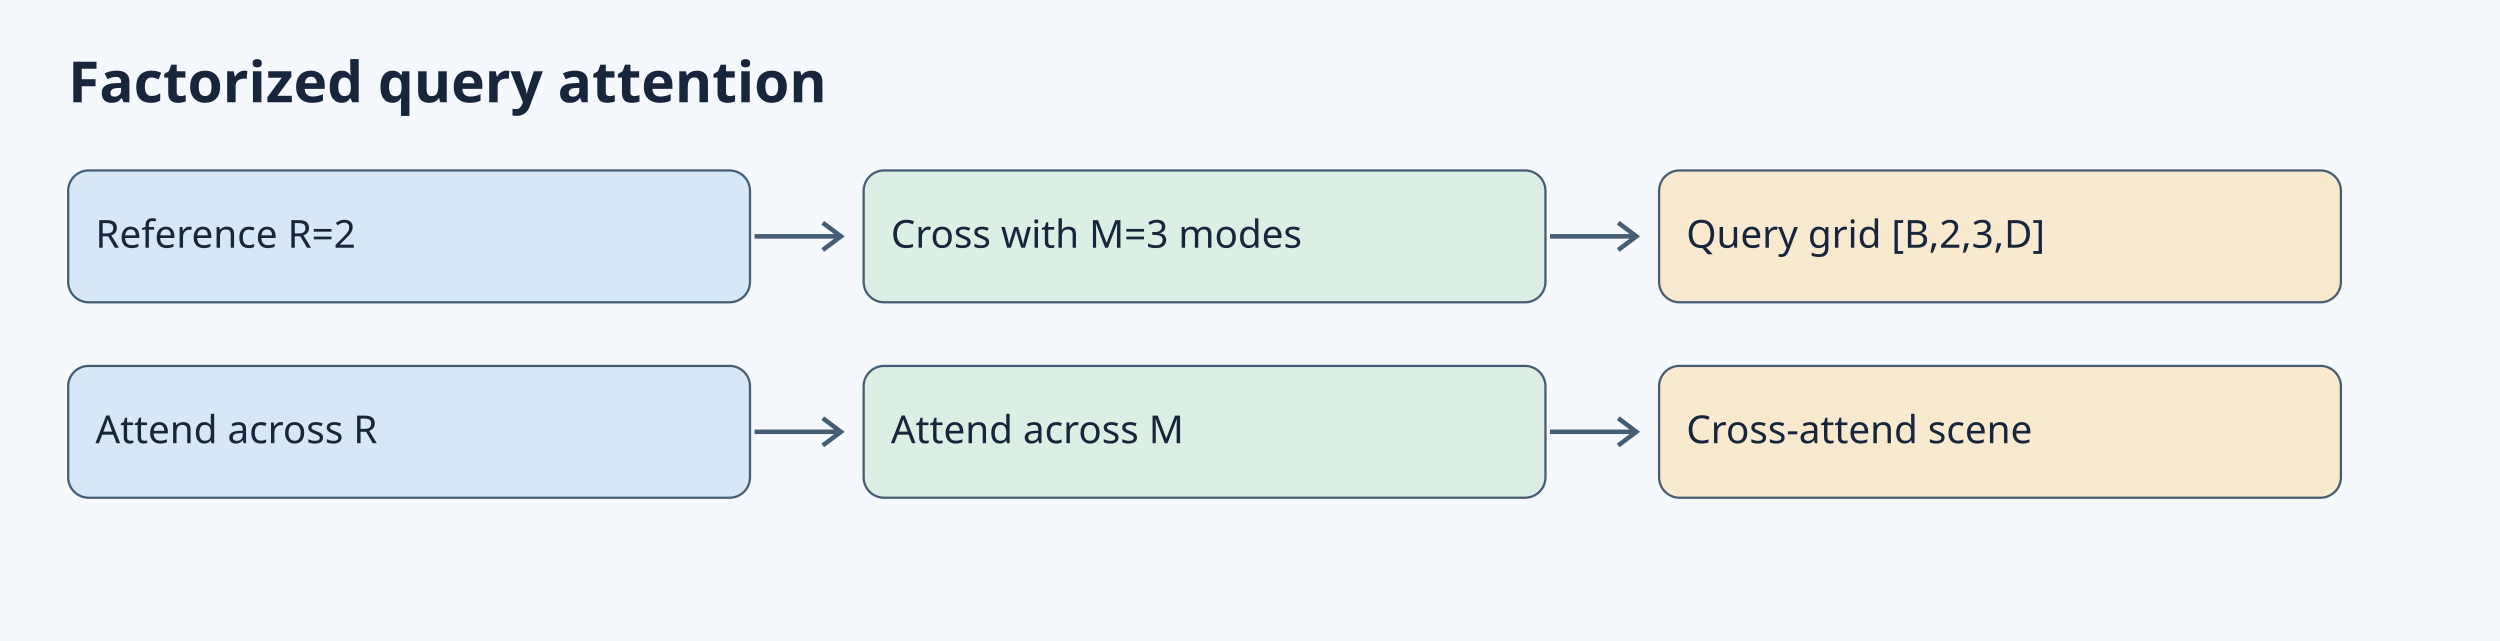
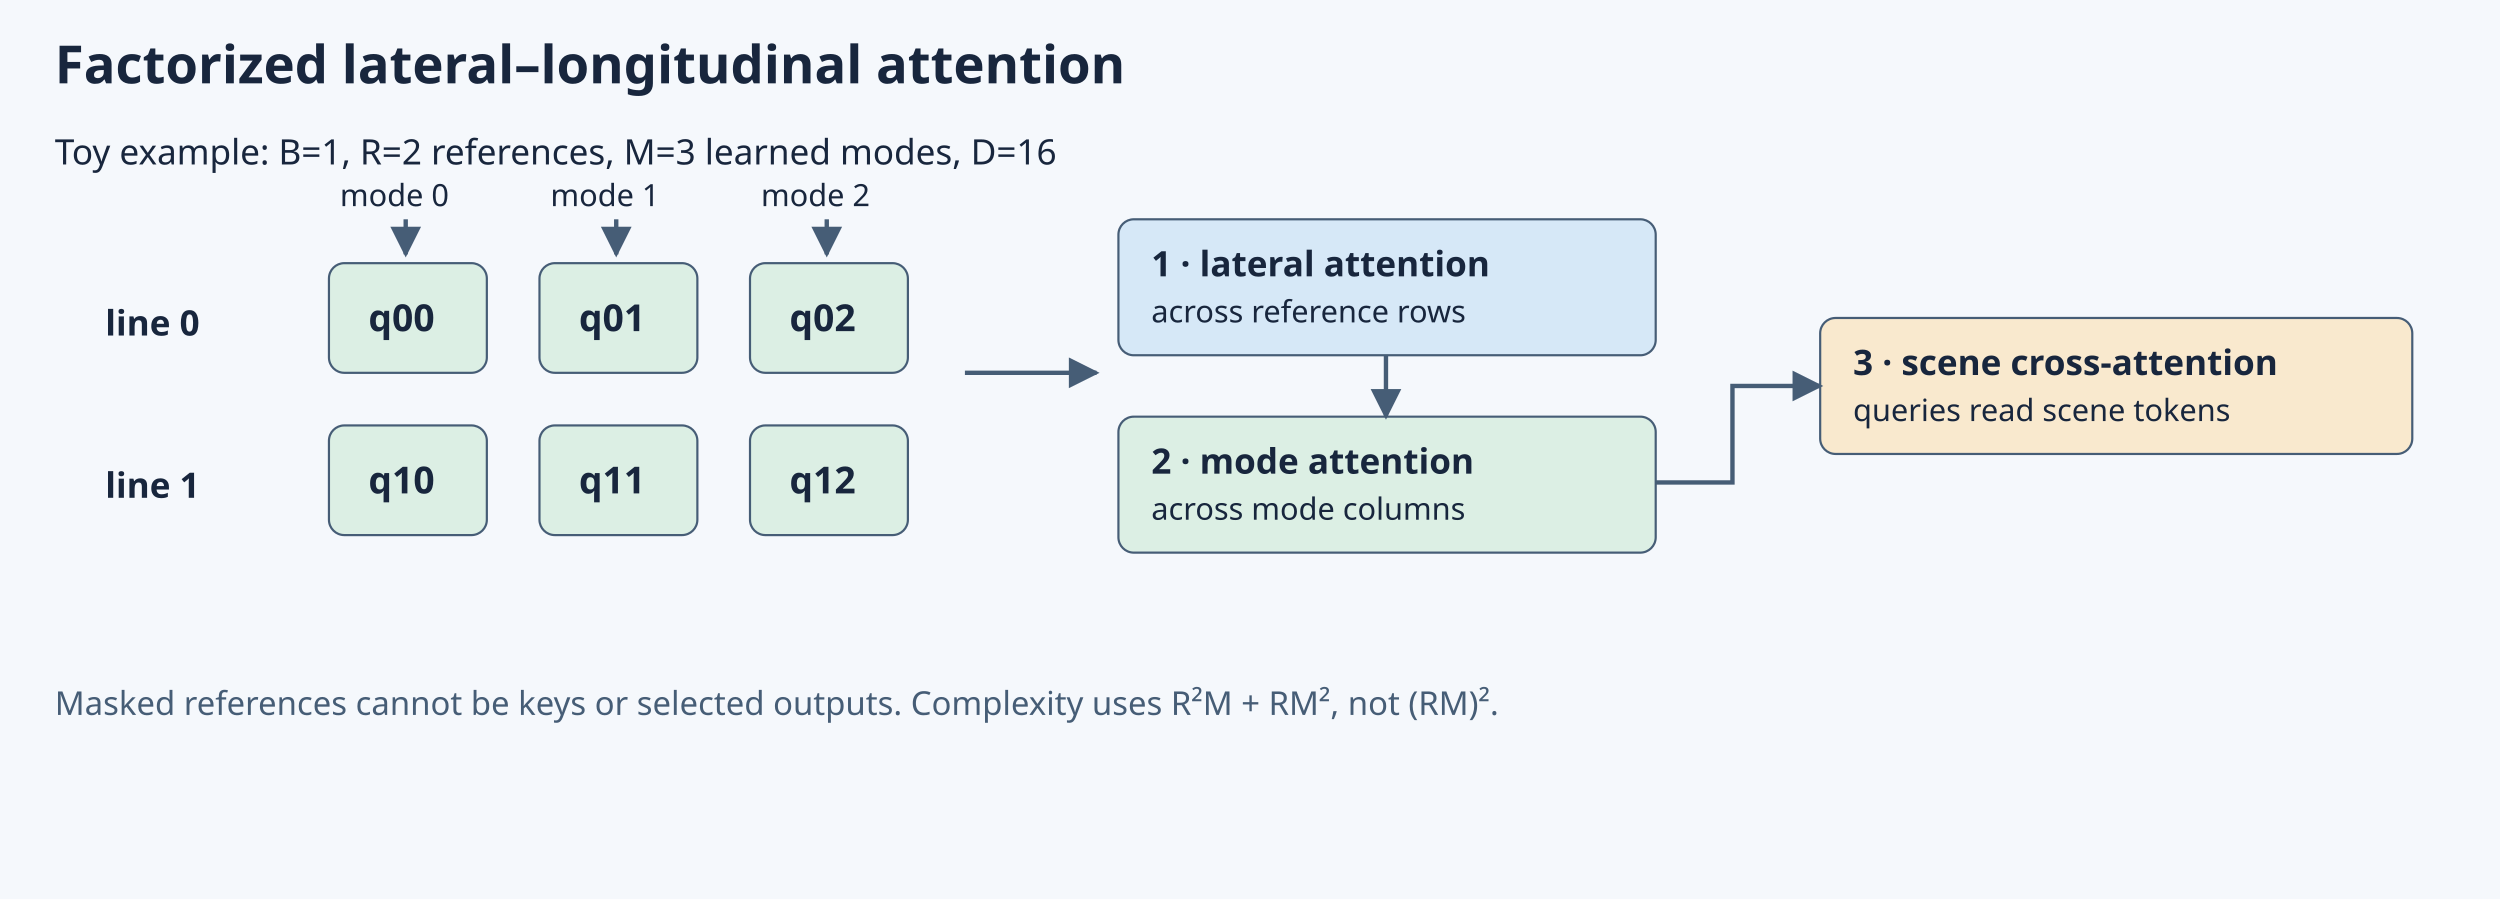
- <svg xmlns="http://www.w3.org/2000/svg" width="1100" height="282" viewBox="0 0 1100 282">
+ <svg xmlns="http://www.w3.org/2000/svg" width="1140" height="410" viewBox="0 0 1140 410">
  <rect width="100%" height="100%" fill="#f5f8fc" />
-   <text x="30" y="45" font-family="sans-serif" font-size="25" font-weight="bold" fill="#18263d">Factorized query attention</text>
-   <rect x="30" y="75" width="300" height="58" rx="9" fill="#d6e8f7" stroke="#465d76" />
-   <text x="42" y="109" font-family="sans-serif" font-size="17" fill="#18263d">Reference R=2</text>
-   <path d="M332 104 h 38 m -8 -6 l 8 6 -8 6" fill="none" stroke="#465d76" stroke-width="2" />
-   <rect x="380" y="75" width="300" height="58" rx="9" fill="#dcefe4" stroke="#465d76" />
-   <text x="392" y="109" font-family="sans-serif" font-size="17" fill="#18263d">Cross with M=3 modes</text>
-   <path d="M682 104 h 38 m -8 -6 l 8 6 -8 6" fill="none" stroke="#465d76" stroke-width="2" />
-   <rect x="730" y="75" width="300" height="58" rx="9" fill="#f9e9ce" stroke="#465d76" />
-   <text x="742" y="109" font-family="sans-serif" font-size="17" fill="#18263d">Query grid [B,2,3,D]</text>
-   <rect x="30" y="161" width="300" height="58" rx="9" fill="#d6e8f7" stroke="#465d76" />
-   <text x="42" y="195" font-family="sans-serif" font-size="17" fill="#18263d">Attend across R</text>
-   <path d="M332 190 h 38 m -8 -6 l 8 6 -8 6" fill="none" stroke="#465d76" stroke-width="2" />
-   <rect x="380" y="161" width="300" height="58" rx="9" fill="#dcefe4" stroke="#465d76" />
-   <text x="392" y="195" font-family="sans-serif" font-size="17" fill="#18263d">Attend across M</text>
-   <path d="M682 190 h 38 m -8 -6 l 8 6 -8 6" fill="none" stroke="#465d76" stroke-width="2" />
-   <rect x="730" y="161" width="300" height="58" rx="9" fill="#f9e9ce" stroke="#465d76" />
-   <text x="742" y="195" font-family="sans-serif" font-size="17" fill="#18263d">Cross-attend scene</text>
+   <defs>
+     <marker id="a" viewBox="0 0 10 10" refX="9" refY="5" markerWidth="7" markerHeight="7" orient="auto">
+       <path d="M0 0 L10 5 L0 10Z" fill="#465d76" />
+     </marker>
+   </defs>
+   <text x="25" y="38" font-family="sans-serif" font-size="24" font-weight="bold" fill="#18263d">Factorized lateral–longitudinal attention</text>
+   <text x="25" y="75" font-family="sans-serif" font-size="16" font-weight="normal" fill="#18263d">Toy example: B=1, R=2 references, M=3 learned modes, D=16</text>
+   <text x="48" y="153" font-family="sans-serif" font-size="16" font-weight="bold" fill="#18263d">line 0</text>
+   <rect x="150" y="120" width="72" height="50" rx="7" fill="#dcefe4" stroke="#465d76" />
+   <text x="168" y="151" font-family="sans-serif" font-size="17" font-weight="bold" fill="#18263d">q00</text>
+   <rect x="246" y="120" width="72" height="50" rx="7" fill="#dcefe4" stroke="#465d76" />
+   <text x="264" y="151" font-family="sans-serif" font-size="17" font-weight="bold" fill="#18263d">q01</text>
+   <rect x="342" y="120" width="72" height="50" rx="7" fill="#dcefe4" stroke="#465d76" />
+   <text x="360" y="151" font-family="sans-serif" font-size="17" font-weight="bold" fill="#18263d">q02</text>
+   <text x="48" y="227" font-family="sans-serif" font-size="16" font-weight="bold" fill="#18263d">line 1</text>
+   <rect x="150" y="194" width="72" height="50" rx="7" fill="#dcefe4" stroke="#465d76" />
+   <text x="168" y="225" font-family="sans-serif" font-size="17" font-weight="bold" fill="#18263d">q10</text>
+   <rect x="246" y="194" width="72" height="50" rx="7" fill="#dcefe4" stroke="#465d76" />
+   <text x="264" y="225" font-family="sans-serif" font-size="17" font-weight="bold" fill="#18263d">q11</text>
+   <rect x="342" y="194" width="72" height="50" rx="7" fill="#dcefe4" stroke="#465d76" />
+   <text x="360" y="225" font-family="sans-serif" font-size="17" font-weight="bold" fill="#18263d">q12</text>
+   <text x="155" y="94" font-family="sans-serif" font-size="14" font-weight="normal" fill="#18263d">mode 0</text>
+   <text x="251" y="94" font-family="sans-serif" font-size="14" font-weight="normal" fill="#18263d">mode 1</text>
+   <text x="347" y="94" font-family="sans-serif" font-size="14" font-weight="normal" fill="#18263d">mode 2</text>
+   <path d="M185 100 V116" fill="none" stroke="#465d76" stroke-width="2" marker-end="url(#a)" />
+   <path d="M281 100 V116" fill="none" stroke="#465d76" stroke-width="2" marker-end="url(#a)" />
+   <path d="M377 100 V116" fill="none" stroke="#465d76" stroke-width="2" marker-end="url(#a)" />
+   <path d="M440 170 H500" fill="none" stroke="#465d76" stroke-width="2" marker-end="url(#a)" />
+   <rect x="510" y="100" width="245" height="62" rx="7" fill="#d6e8f7" stroke="#465d76" />
+   <text x="525" y="126" font-family="sans-serif" font-size="16" font-weight="bold" fill="#18263d">1 · lateral attention</text>
+   <text x="525" y="147" font-family="sans-serif" font-size="14" font-weight="normal" fill="#18263d">across reference rows</text>
+   <rect x="510" y="190" width="245" height="62" rx="7" fill="#dcefe4" stroke="#465d76" />
+   <text x="525" y="216" font-family="sans-serif" font-size="16" font-weight="bold" fill="#18263d">2 · mode attention</text>
+   <text x="525" y="237" font-family="sans-serif" font-size="14" font-weight="normal" fill="#18263d">across mode columns</text>
+   <path d="M632 162 V190" fill="none" stroke="#465d76" stroke-width="2" marker-end="url(#a)" />
+   <rect x="830" y="145" width="270" height="62" rx="7" fill="#f9e9ce" stroke="#465d76" />
+   <text x="845" y="171" font-family="sans-serif" font-size="16" font-weight="bold" fill="#18263d">3 · scene cross-attention</text>
+   <text x="845" y="192" font-family="sans-serif" font-size="14" font-weight="normal" fill="#18263d">queries read scene tokens</text>
+   <path d="M755 220 H790 V176 H830" fill="none" stroke="#465d76" stroke-width="2" marker-end="url(#a)" />
+   <text x="25" y="326" font-family="sans-serif" font-size="15" font-weight="normal" fill="#465d76">Masked references cannot be keys or selected outputs. Complexity uses R²M + RM², not (RM)².</text>
</svg>
